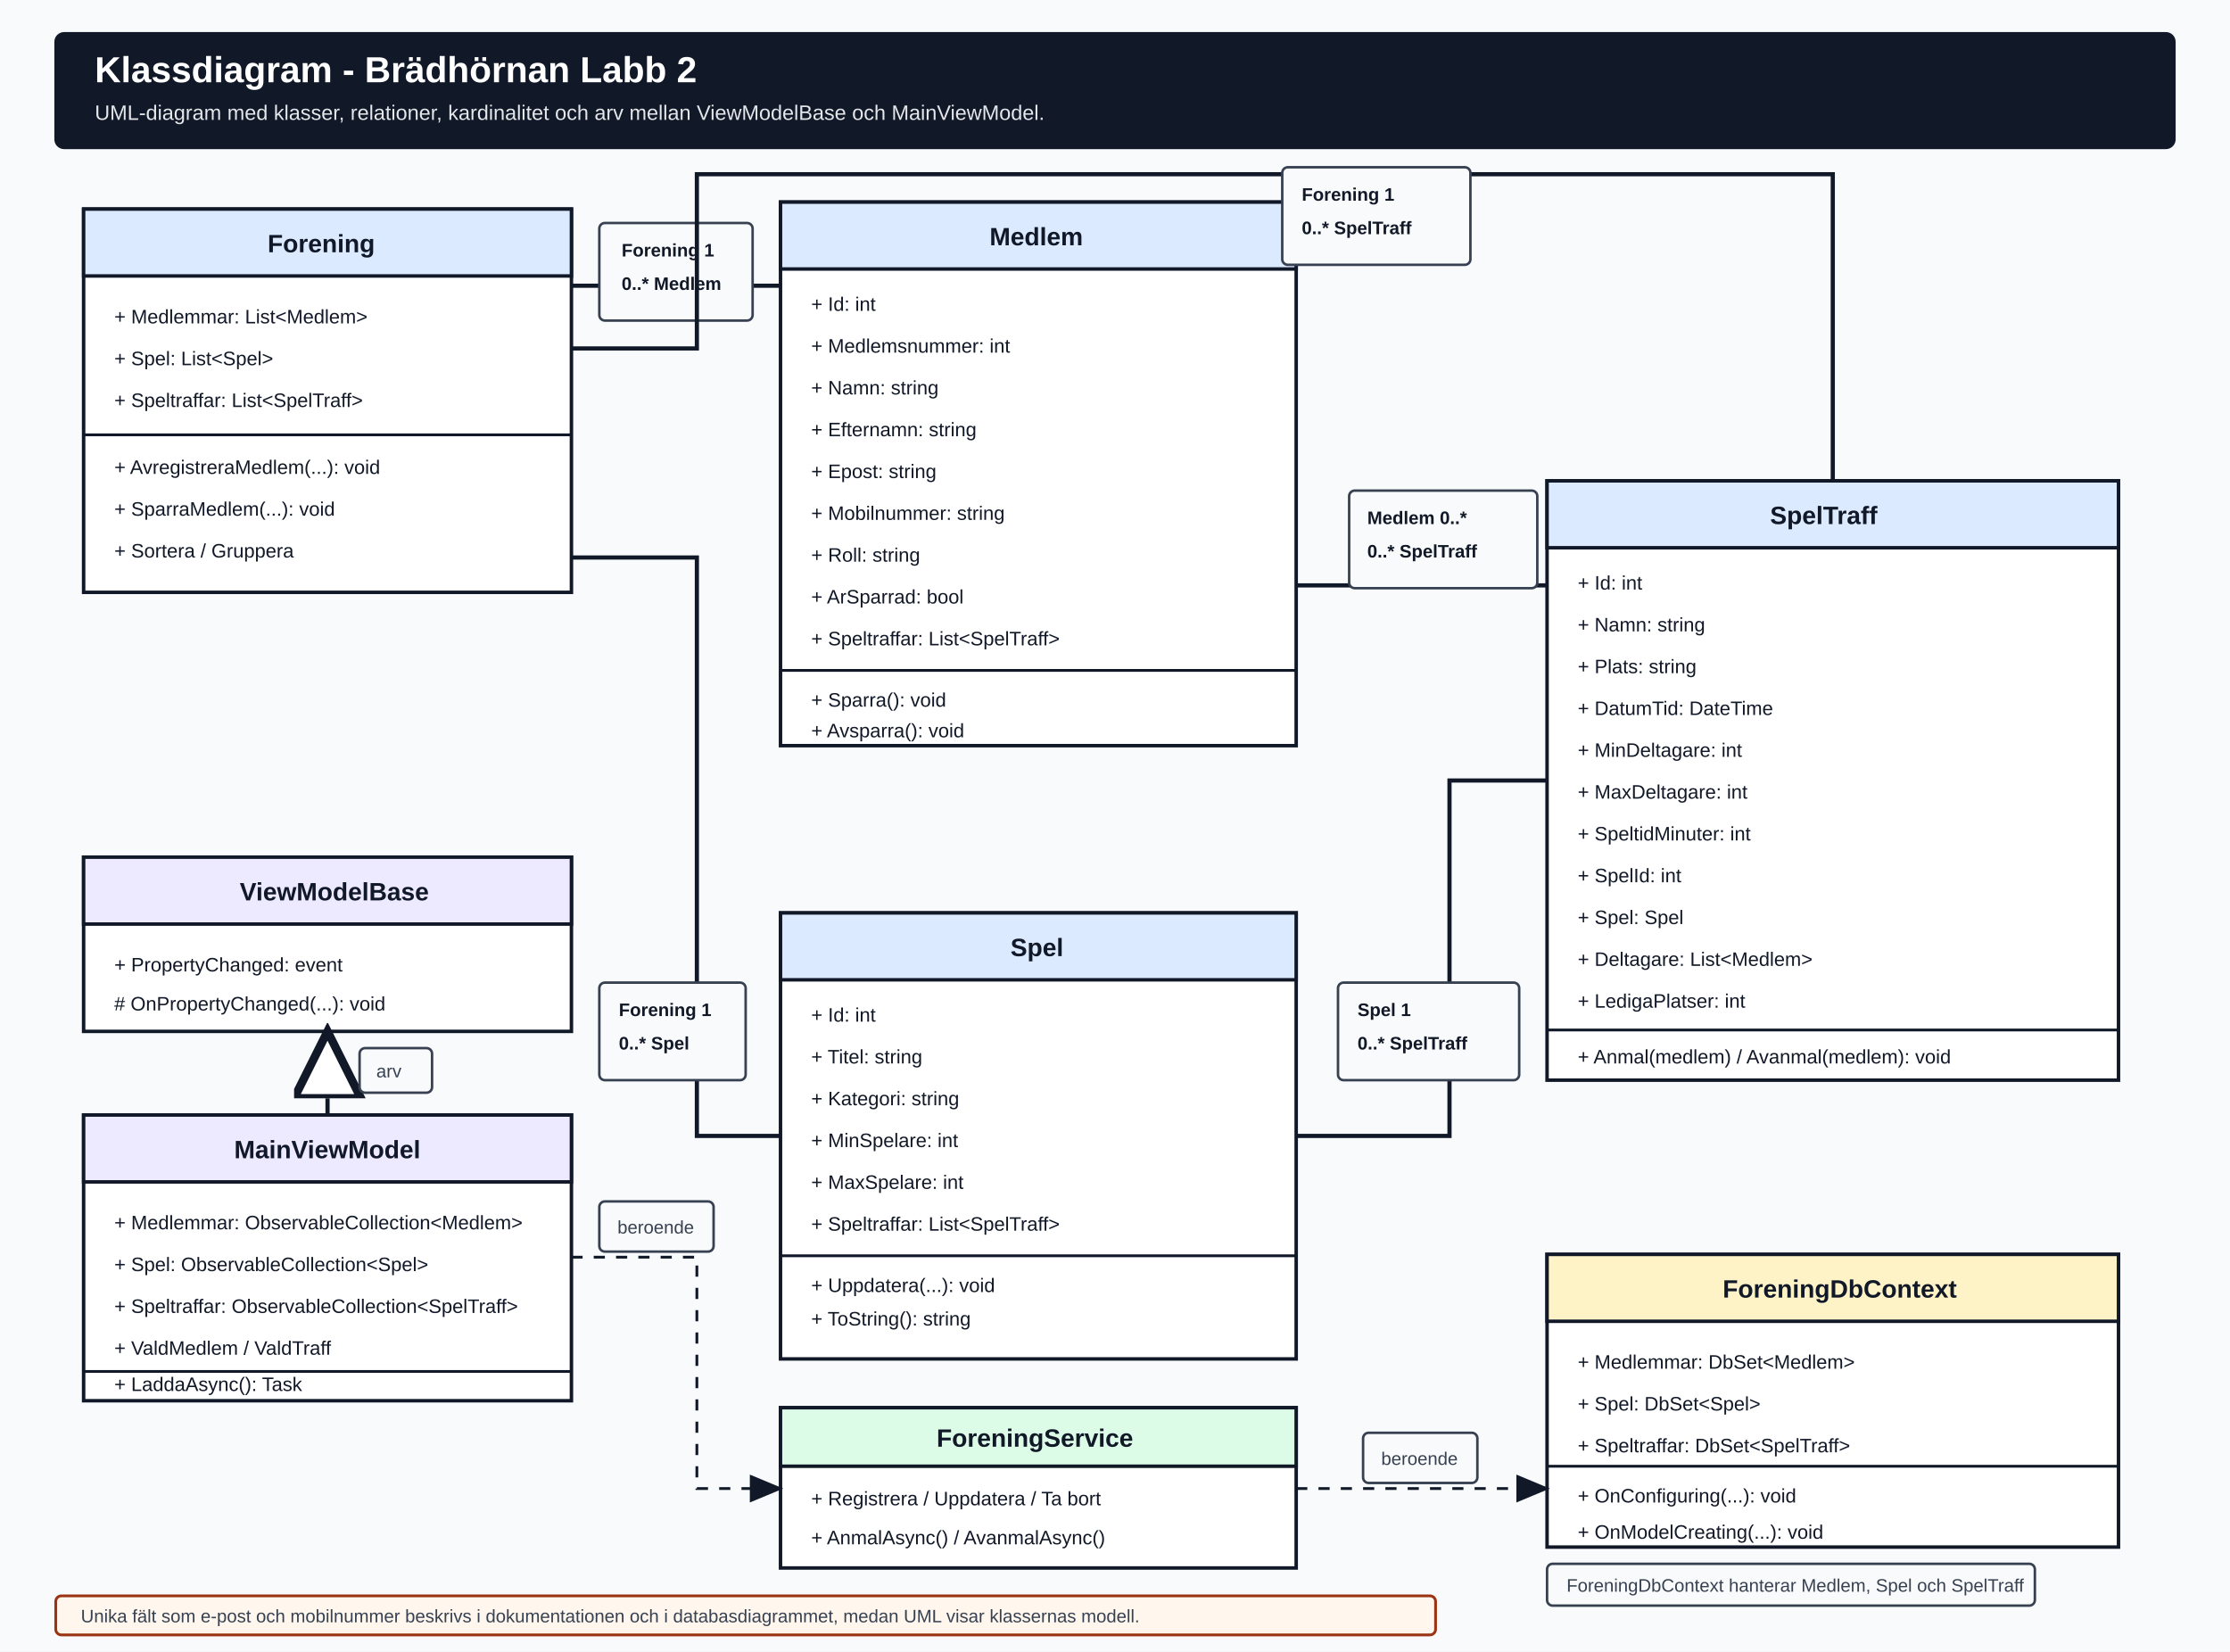
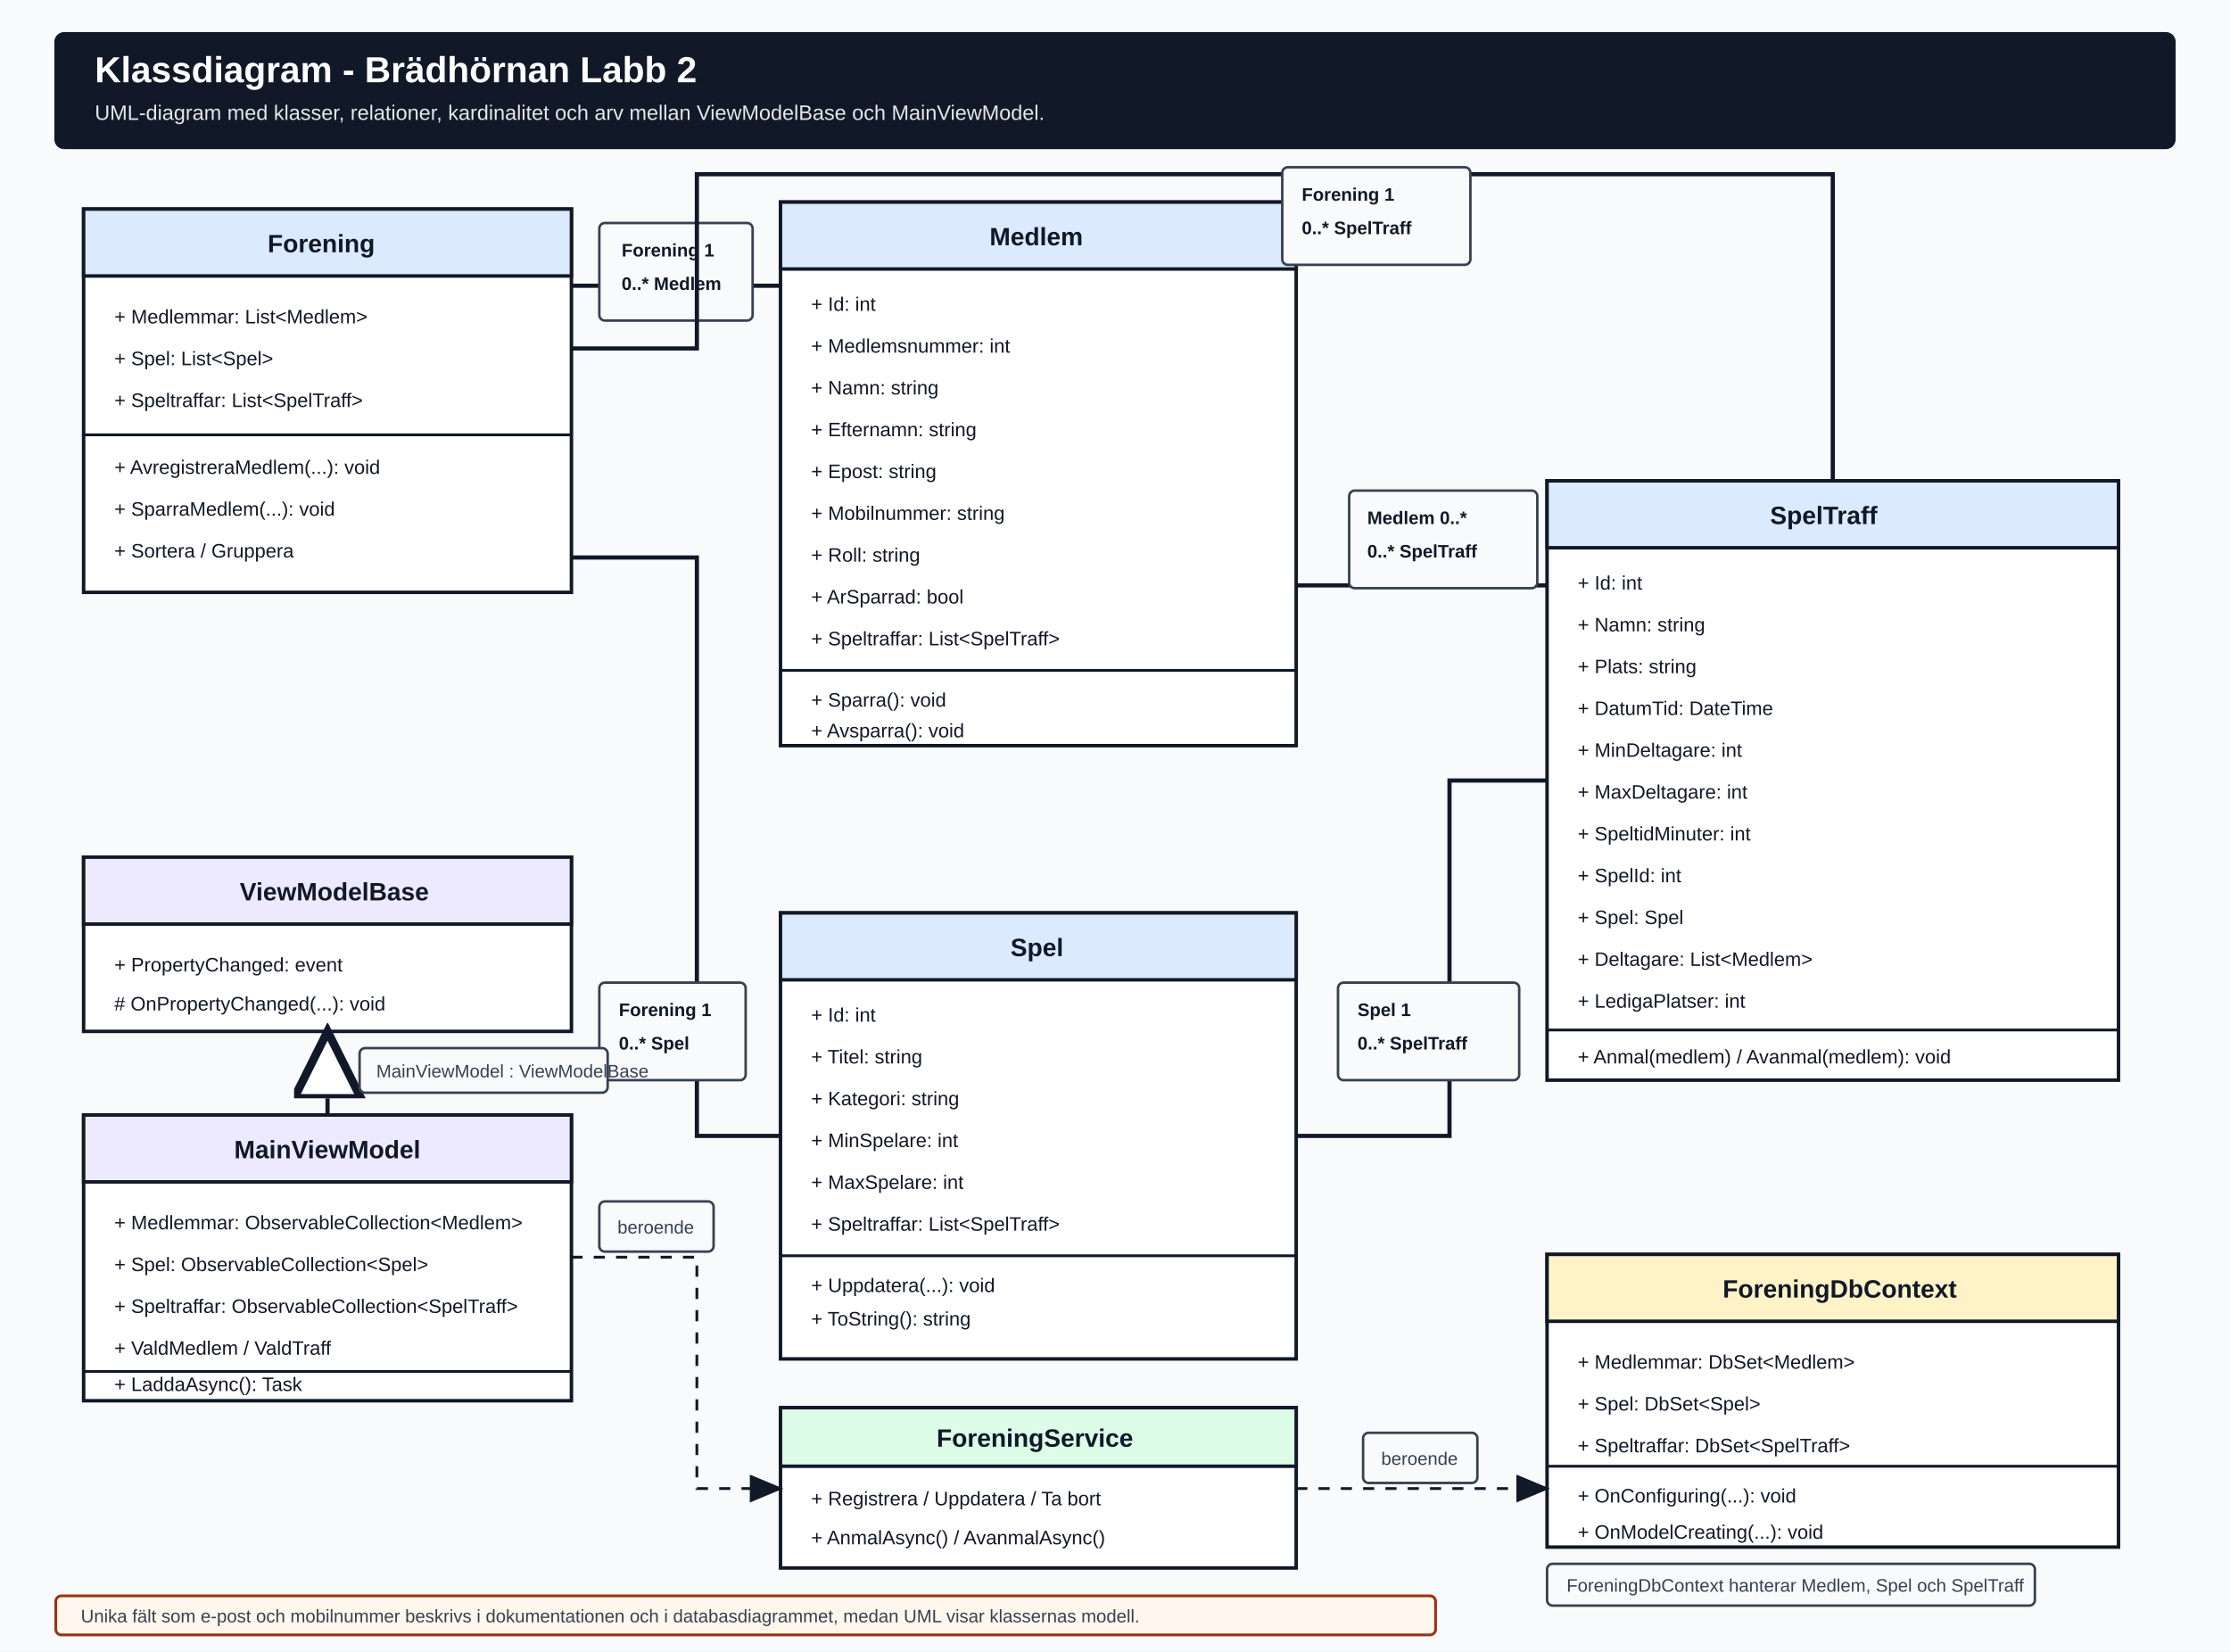
<svg xmlns="http://www.w3.org/2000/svg" width="1600" height="1185" viewBox="0 0 1600 1185">
  <style>
    .page { fill: #f8fafc; }
    .titleBox { fill: #111827; stroke: #111827; stroke-width: 2; }
    .title { font: bold 26px Arial, sans-serif; fill: #ffffff; }
    .subtitle { font: 15px Arial, sans-serif; fill: #e5e7eb; }
    .classBox { fill: #ffffff; stroke: #111827; stroke-width: 2.5; }
    .domainHead { fill: #dbeafe; stroke: #111827; stroke-width: 2.5; }
    .serviceHead { fill: #dcfce7; stroke: #111827; stroke-width: 2.5; }
    .viewHead { fill: #ede9fe; stroke: #111827; stroke-width: 2.5; }
    .dbHead { fill: #fef3c7; stroke: #111827; stroke-width: 2.5; }
    .sectionLine { stroke: #111827; stroke-width: 2; }
    .className { font: bold 18px Arial, sans-serif; fill: #111827; }
    .member { font: 14px Arial, sans-serif; fill: #111827; }
    .method { font: 14px Arial, sans-serif; fill: #111827; }
    .assoc { stroke: #111827; stroke-width: 3; fill: none; }
    .useLine { stroke: #111827; stroke-width: 2; stroke-dasharray: 8 8; fill: none; marker-end: url(#arrow); }
    .inherit { stroke: #111827; stroke-width: 3; fill: none; marker-end: url(#inheritArrow); }
    .labelBox { fill: #f9fafb; stroke: #374151; stroke-width: 1.8; }
    .label { font: bold 13px Arial, sans-serif; fill: #111827; }
    .small { font: 13px Arial, sans-serif; fill: #374151; }
    .legend { fill: #fff7ed; stroke: #9a3412; stroke-width: 2; }
  </style>
  <defs>
    <marker id="arrow" markerWidth="13" markerHeight="13" refX="11" refY="5" orient="auto" markerUnits="strokeWidth">
      <path d="M0,0 L0,10 L12,5 z" fill="#111827" />
    </marker>
    <marker id="inheritArrow" markerWidth="18" markerHeight="18" refX="16" refY="8" orient="auto" markerUnits="strokeWidth">
      <path d="M0,0 L16,8 L0,16 z" fill="#ffffff" stroke="#111827" stroke-width="2" />
    </marker>
  </defs>
  <rect class="page" width="1600" height="1185" />
  <g transform="translate(40 24)">
    <rect class="titleBox" width="1520" height="82" rx="6" />
    <text class="title" x="28" y="35">Klassdiagram - Brädhörnan Labb 2</text>
    <text class="subtitle" x="28" y="62">UML-diagram med klasser, relationer, kardinalitet och arv mellan ViewModelBase och MainViewModel.</text>
  </g>
  <g transform="translate(60 150)">
    <rect class="classBox" width="350" height="275" />
    <rect class="domainHead" width="350" height="48" />
    <text class="className" x="132" y="31">Forening</text>
    <text class="member" x="22" y="82">+ Medlemmar: List&lt;Medlem&gt;</text>
    <text class="member" x="22" y="112">+ Spel: List&lt;Spel&gt;</text>
    <text class="member" x="22" y="142">+ Speltraffar: List&lt;SpelTraff&gt;</text>
    <line class="sectionLine" x1="0" y1="162" x2="350" y2="162" />
    <text class="method" x="22" y="190">+ AvregistreraMedlem(...): void</text>
    <text class="method" x="22" y="220">+ SparraMedlem(...): void</text>
    <text class="method" x="22" y="250">+ Sortera / Gruppera</text>
  </g>
  <g transform="translate(560 145)">
    <rect class="classBox" width="370" height="390" />
    <rect class="domainHead" width="370" height="48" />
    <text class="className" x="150" y="31">Medlem</text>
    <text class="member" x="22" y="78">+ Id: int</text>
    <text class="member" x="22" y="108">+ Medlemsnummer: int</text>
    <text class="member" x="22" y="138">+ Namn: string</text>
    <text class="member" x="22" y="168">+ Efternamn: string</text>
    <text class="member" x="22" y="198">+ Epost: string</text>
    <text class="member" x="22" y="228">+ Mobilnummer: string</text>
    <text class="member" x="22" y="258">+ Roll: string</text>
    <text class="member" x="22" y="288">+ ArSparrad: bool</text>
    <text class="member" x="22" y="318">+ Speltraffar: List&lt;SpelTraff&gt;</text>
    <line class="sectionLine" x1="0" y1="336" x2="370" y2="336" />
    <text class="method" x="22" y="362">+ Sparra(): void</text>
    <text class="method" x="22" y="384">+ Avsparra(): void</text>
  </g>
  <g transform="translate(560 655)">
    <rect class="classBox" width="370" height="320" />
    <rect class="domainHead" width="370" height="48" />
    <text class="className" x="165" y="31">Spel</text>
    <text class="member" x="22" y="78">+ Id: int</text>
    <text class="member" x="22" y="108">+ Titel: string</text>
    <text class="member" x="22" y="138">+ Kategori: string</text>
    <text class="member" x="22" y="168">+ MinSpelare: int</text>
    <text class="member" x="22" y="198">+ MaxSpelare: int</text>
    <text class="member" x="22" y="228">+ Speltraffar: List&lt;SpelTraff&gt;</text>
    <line class="sectionLine" x1="0" y1="246" x2="370" y2="246" />
    <text class="method" x="22" y="272">+ Uppdatera(...): void</text>
    <text class="method" x="22" y="296">+ ToString(): string</text>
  </g>
  <g transform="translate(1110 345)">
    <rect class="classBox" width="410" height="430" />
    <rect class="domainHead" width="410" height="48" />
    <text class="className" x="160" y="31">SpelTraff</text>
    <text class="member" x="22" y="78">+ Id: int</text>
    <text class="member" x="22" y="108">+ Namn: string</text>
    <text class="member" x="22" y="138">+ Plats: string</text>
    <text class="member" x="22" y="168">+ DatumTid: DateTime</text>
    <text class="member" x="22" y="198">+ MinDeltagare: int</text>
    <text class="member" x="22" y="228">+ MaxDeltagare: int</text>
    <text class="member" x="22" y="258">+ SpeltidMinuter: int</text>
    <text class="member" x="22" y="288">+ SpelId: int</text>
    <text class="member" x="22" y="318">+ Spel: Spel</text>
    <text class="member" x="22" y="348">+ Deltagare: List&lt;Medlem&gt;</text>
    <text class="member" x="22" y="378">+ LedigaPlatser: int</text>
    <line class="sectionLine" x1="0" y1="394" x2="410" y2="394" />
    <text class="method" x="22" y="418">+ Anmal(medlem) / Avanmal(medlem): void</text>
  </g>
  <g transform="translate(60 615)">
    <rect class="classBox" width="350" height="125" />
    <rect class="viewHead" width="350" height="48" />
    <text class="className" x="112" y="31">ViewModelBase</text>
    <text class="member" x="22" y="82">+ PropertyChanged: event</text>
    <text class="method" x="22" y="110"># OnPropertyChanged(...): void</text>
  </g>
  <g transform="translate(60 800)">
    <rect class="classBox" width="350" height="205" />
    <rect class="viewHead" width="350" height="48" />
    <text class="className" x="108" y="31">MainViewModel</text>
    <text class="member" x="22" y="82">+ Medlemmar: ObservableCollection&lt;Medlem&gt;</text>
    <text class="member" x="22" y="112">+ Spel: ObservableCollection&lt;Spel&gt;</text>
    <text class="member" x="22" y="142">+ Speltraffar: ObservableCollection&lt;SpelTraff&gt;</text>
    <text class="member" x="22" y="172">+ ValdMedlem / ValdTraff</text>
    <line class="sectionLine" x1="0" y1="184" x2="350" y2="184" />
    <text class="method" x="22" y="198">+ LaddaAsync(): Task</text>
  </g>
  <g transform="translate(560 1010)">
    <rect class="classBox" width="370" height="115" />
    <rect class="serviceHead" width="370" height="42" />
    <text class="className" x="112" y="28">ForeningService</text>
    <text class="method" x="22" y="70">+ Registrera / Uppdatera / Ta bort</text>
    <text class="method" x="22" y="98">+ AnmalAsync() / AvanmalAsync()</text>
  </g>
  <g transform="translate(1110 900)">
    <rect class="classBox" width="410" height="210" />
    <rect class="dbHead" width="410" height="48" />
    <text class="className" x="126" y="31">ForeningDbContext</text>
    <text class="member" x="22" y="82">+ Medlemmar: DbSet&lt;Medlem&gt;</text>
    <text class="member" x="22" y="112">+ Spel: DbSet&lt;Spel&gt;</text>
    <text class="member" x="22" y="142">+ Speltraffar: DbSet&lt;SpelTraff&gt;</text>
    <line class="sectionLine" x1="0" y1="152" x2="410" y2="152" />
    <text class="method" x="22" y="178">+ OnConfiguring(...): void</text>
    <text class="method" x="22" y="204">+ OnModelCreating(...): void</text>
  </g>
  <path class="assoc" d="M410 205 H560" />
  <g transform="translate(430 160)">
    <rect class="labelBox" width="110" height="70" rx="4" />
    <text class="label" x="16" y="24">Forening 1</text>
    <text class="label" x="16" y="48">0..* Medlem</text>
  </g>
  <path class="assoc" d="M410 400 H500 V815 H560" />
  <g transform="translate(430 705)">
    <rect class="labelBox" width="105" height="70" rx="4" />
    <text class="label" x="14" y="24">Forening 1</text>
    <text class="label" x="14" y="48">0..* Spel</text>
  </g>
  <path class="assoc" d="M410 250 H500 V125 H1315 V345" />
  <g transform="translate(920 120)">
    <rect class="labelBox" width="135" height="70" rx="4" />
    <text class="label" x="14" y="24">Forening 1</text>
    <text class="label" x="14" y="48">0..* SpelTraff</text>
  </g>
  <path class="assoc" d="M930 815 H1040 V560 H1110" />
  <g transform="translate(960 705)">
    <rect class="labelBox" width="130" height="70" rx="4" />
    <text class="label" x="14" y="24">Spel 1</text>
    <text class="label" x="14" y="48">0..* SpelTraff</text>
  </g>
  <path class="assoc" d="M930 420 H1110" />
  <g transform="translate(968 352)">
    <rect class="labelBox" width="135" height="70" rx="4" />
    <text class="label" x="13" y="24">Medlem 0..*</text>
    <text class="label" x="13" y="48">0..* SpelTraff</text>
  </g>
  <path class="inherit" d="M235 800 V740" />
  <g transform="translate(258 752)">
-     <rect class="labelBox" width="52" height="32" rx="4" />
-     <text class="small" x="12" y="21">arv</text>
+     <rect class="labelBox" width="178" height="32" rx="4" />
+     <text class="small" x="12" y="21">MainViewModel : ViewModelBase</text>
  </g>
  <path class="useLine" d="M410 902 H500 V1068 H560" />
  <g transform="translate(430 862)">
    <rect class="labelBox" width="82" height="36" rx="4" />
    <text class="small" x="13" y="23">beroende</text>
  </g>
  <path class="useLine" d="M930 1068 H1110" />
  <g transform="translate(978 1028)">
    <rect class="labelBox" width="82" height="36" rx="4" />
    <text class="small" x="13" y="23">beroende</text>
  </g>
  <g transform="translate(1110 1122)">
    <rect class="labelBox" width="350" height="30" rx="4" />
    <text class="small" x="14" y="20">ForeningDbContext hanterar Medlem, Spel och SpelTraff</text>
  </g>
  <g transform="translate(40 1145)">
    <rect class="legend" width="990" height="28" rx="4" />
    <text class="small" x="18" y="19">Unika fält som e-post och mobilnummer beskrivs i dokumentationen och i databasdiagrammet, medan UML visar klassernas modell.</text>
  </g>
</svg>
